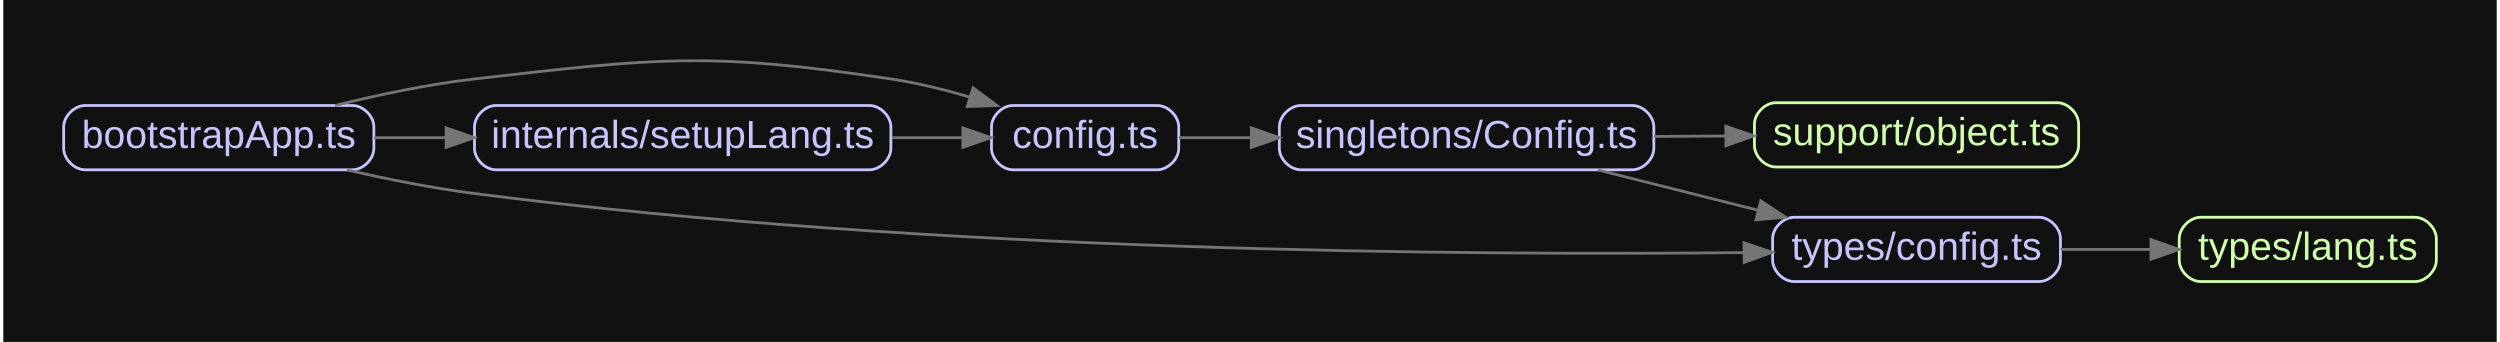
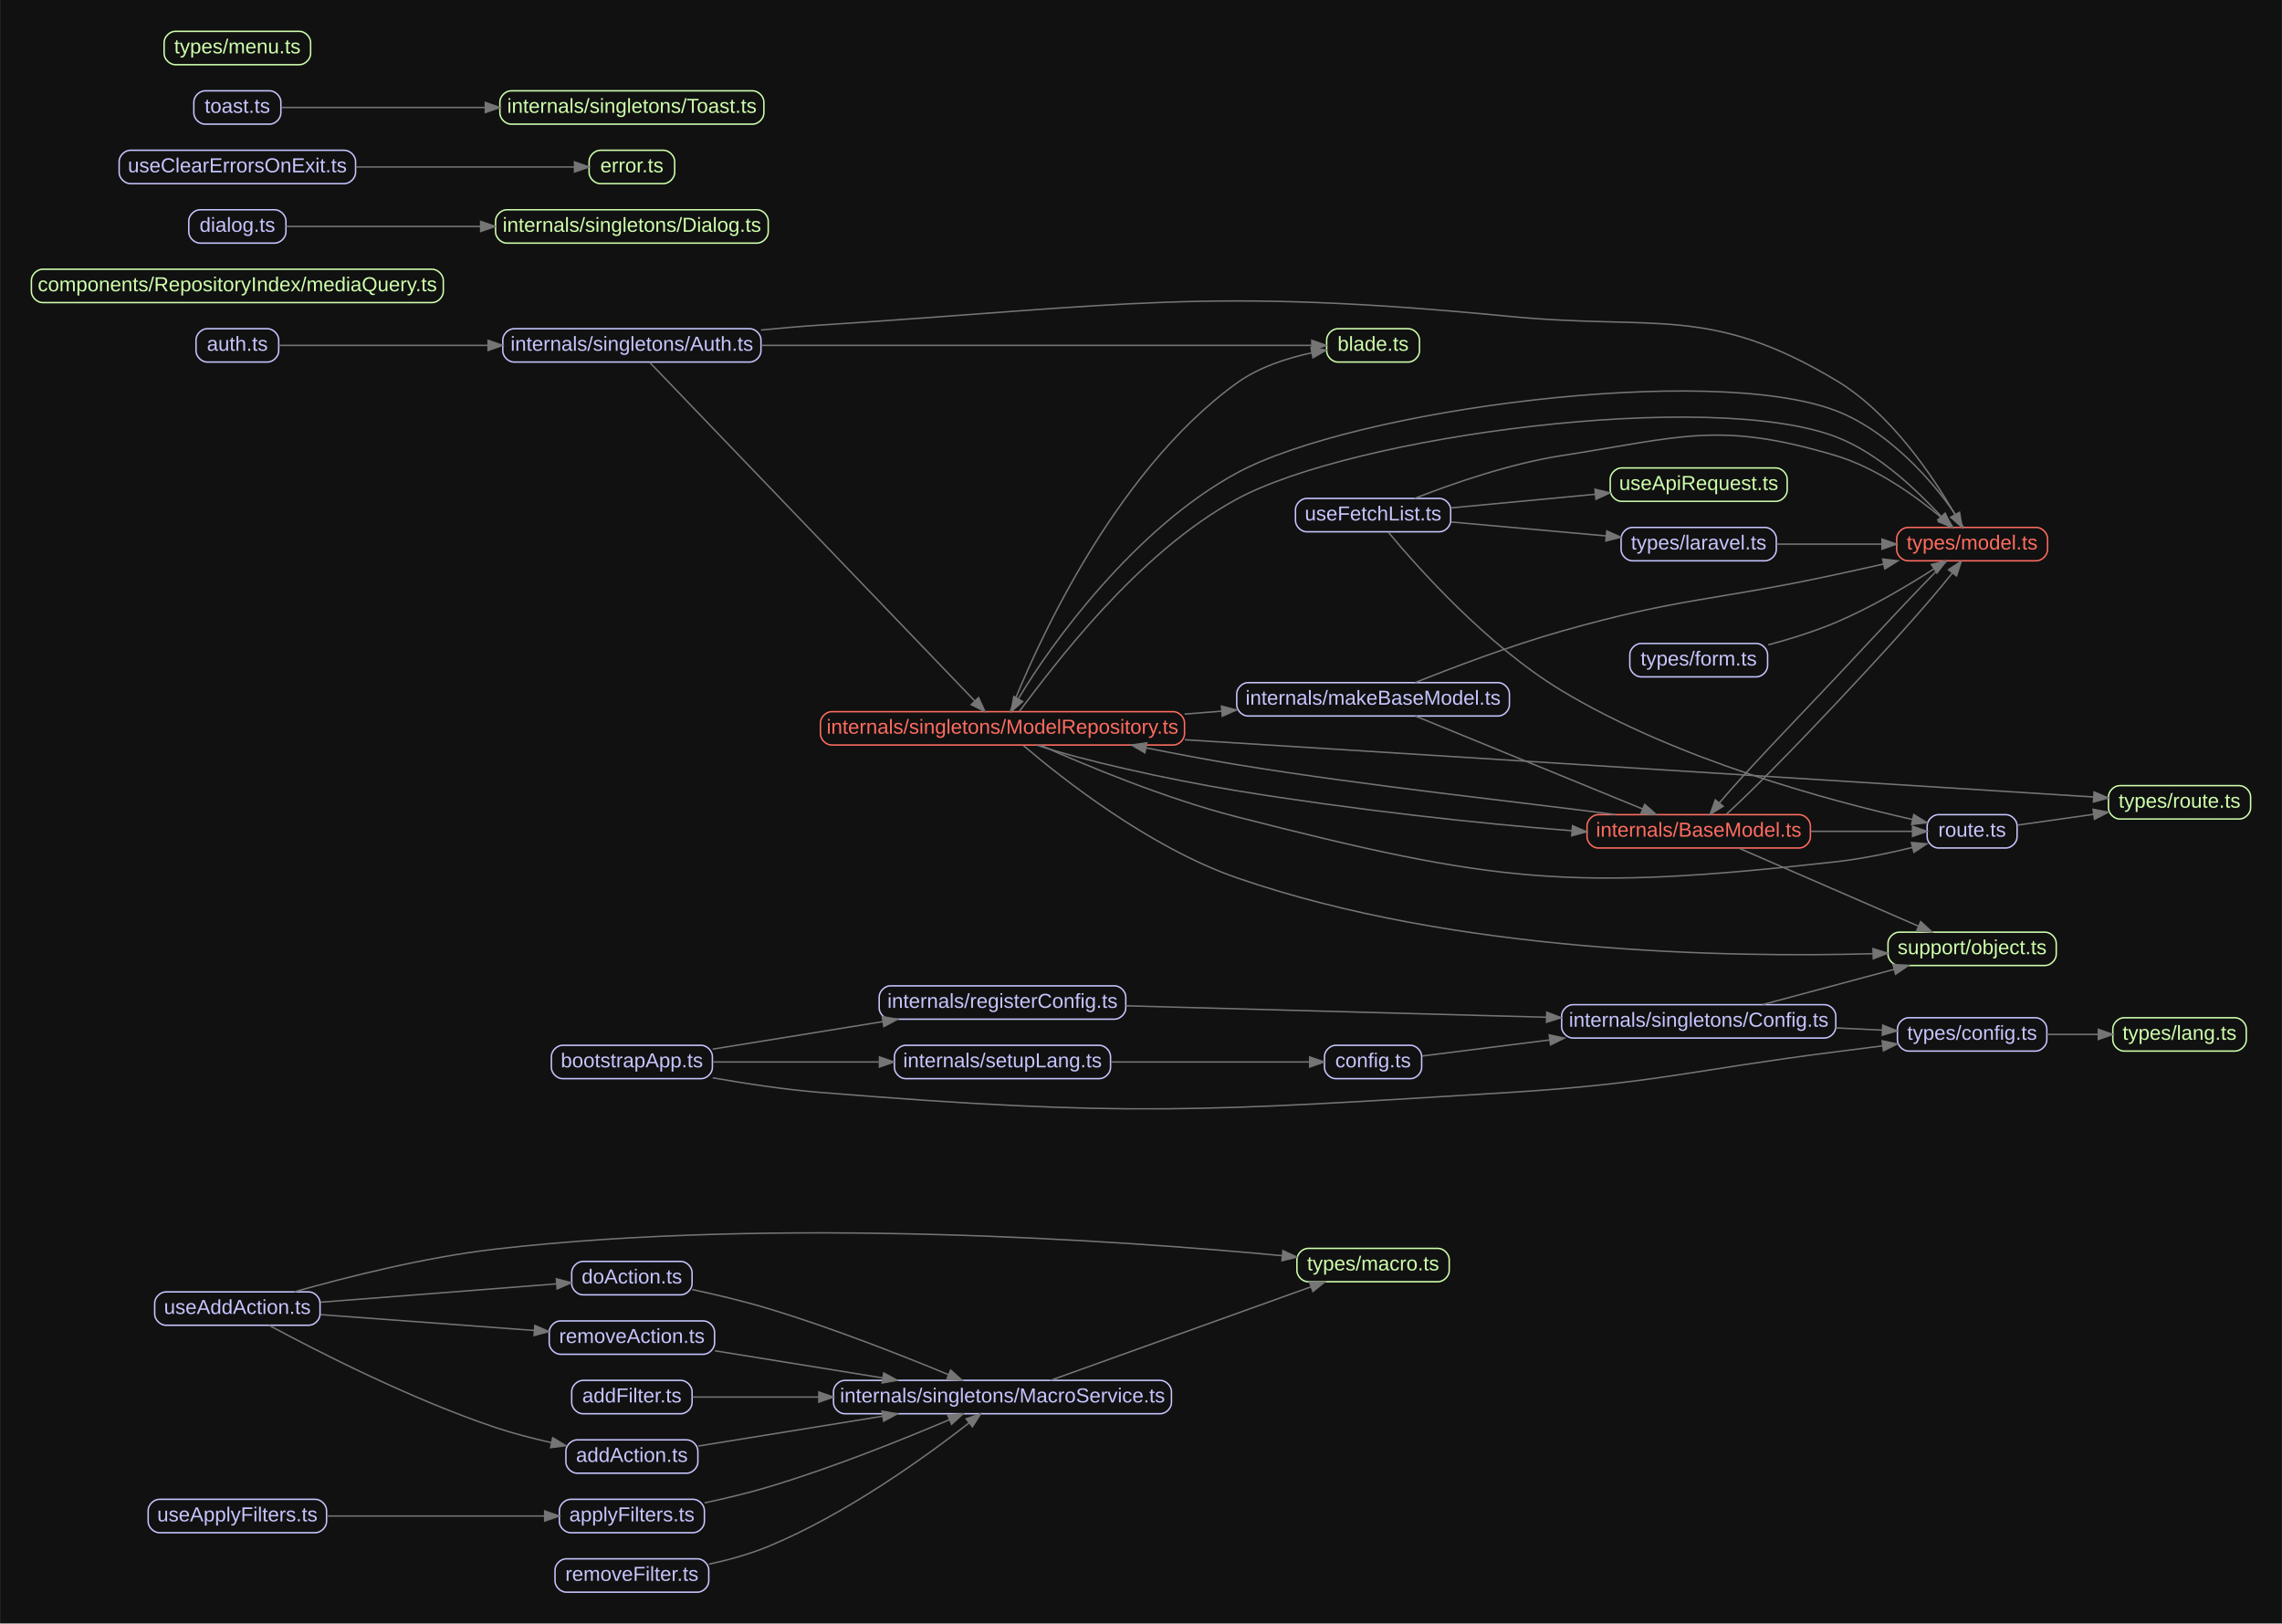
- <svg xmlns="http://www.w3.org/2000/svg" width="892pt" height="122pt" viewBox="0.00 0.00 892.20 122.35">
-   <g id="graph0" class="graph" transform="scale(1 1) rotate(0) translate(21.6 100.75)">
-     <polygon fill="#111111" stroke="transparent" points="-21.6,21.6 -21.6,-100.75 870.6,-100.75 870.6,21.6 -21.6,21.6" />
+ <svg xmlns="http://www.w3.org/2000/svg" width="1573pt" height="1119pt" viewBox="0.00 0.00 1573.20 1119.20">
+   <g id="graph0" class="graph" transform="scale(1 1) rotate(0) translate(21.6 1097.6)">
+     <polygon fill="#111111" stroke="transparent" points="-21.6,21.6 -21.6,-1097.6 1551.6,-1097.6 1551.6,21.6 -21.6,21.6" />
    <g id="node1" class="node">
-       <path fill="none" stroke="#c6c5fe" d="M103.33,-63C103.33,-63 7.67,-63 7.67,-63 3.83,-63 0,-59.17 0,-55.33 0,-55.33 0,-47.67 0,-47.67 0,-43.83 3.83,-40 7.67,-40 7.67,-40 103.33,-40 103.33,-40 107.17,-40 111,-43.83 111,-47.67 111,-47.67 111,-55.33 111,-55.33 111,-59.17 107.17,-63 103.33,-63" />
-       <text text-anchor="middle" x="55.5" y="-47.8" font-family="Arial" font-size="14.00" fill="#c6c5fe">bootstrapApp.ts</text>
+       <path fill="none" stroke="#c6c5fe" d="M451.83,-105C451.83,-105 376.17,-105 376.17,-105 372.33,-105 368.5,-101.17 368.5,-97.33 368.5,-97.33 368.5,-89.67 368.5,-89.67 368.5,-85.83 372.33,-82 376.17,-82 376.17,-82 451.83,-82 451.83,-82 455.67,-82 459.5,-85.83 459.5,-89.67 459.5,-89.67 459.5,-97.33 459.5,-97.33 459.5,-101.17 455.67,-105 451.83,-105" />
+       <text text-anchor="middle" x="414" y="-89.8" font-family="Arial" font-size="14.00" fill="#c6c5fe">addAction.ts</text>
    </g>
    <g id="node2" class="node">
-       <path fill="none" stroke="#c6c5fe" d="M391.33,-63C391.33,-63 339.67,-63 339.67,-63 335.83,-63 332,-59.17 332,-55.33 332,-55.33 332,-47.67 332,-47.67 332,-43.83 335.83,-40 339.67,-40 339.67,-40 391.33,-40 391.33,-40 395.17,-40 399,-43.83 399,-47.67 399,-47.67 399,-55.33 399,-55.33 399,-59.17 395.17,-63 391.33,-63" />
-       <text text-anchor="middle" x="365.5" y="-47.8" font-family="Arial" font-size="14.00" fill="#c6c5fe">config.ts</text>
+       <path fill="none" stroke="#c6c5fe" d="M778.33,-146C778.33,-146 560.67,-146 560.67,-146 556.83,-146 553,-142.17 553,-138.33 553,-138.33 553,-130.67 553,-130.67 553,-126.83 556.83,-123 560.67,-123 560.67,-123 778.33,-123 778.33,-123 782.17,-123 786,-126.83 786,-130.67 786,-130.67 786,-138.33 786,-138.33 786,-142.17 782.17,-146 778.33,-146" />
+       <text text-anchor="middle" x="669.5" y="-130.8" font-family="Arial" font-size="14.00" fill="#c6c5fe">internals/singletons/MacroService.ts</text>
    </g>
    <g id="edge1" class="edge">
-       <path fill="none" stroke="#757575" d="M97.15,-63.01C112.62,-66.84 130.49,-70.61 147,-72.5 212.79,-80.03 230.51,-82.31 296,-72.5 305.3,-71.11 315.09,-68.7 324.26,-66.01" />
-       <polygon fill="#757575" stroke="#757575" points="325.41,-69.32 333.92,-63 323.33,-62.63 325.41,-69.32" />
+       <path fill="none" stroke="#757575" d="M459.74,-100.74C494.87,-106.42 544.74,-114.48 586.93,-121.31" />
+       <polygon fill="#757575" stroke="#757575" points="586.48,-124.78 596.91,-122.92 587.6,-117.87 586.48,-124.78" />
+     </g>
+     <g id="node25" class="node">
+       <path fill="none" stroke="#cfffac" d="M969.83,-237C969.83,-237 880.17,-237 880.17,-237 876.33,-237 872.5,-233.17 872.5,-229.33 872.5,-229.33 872.5,-221.67 872.5,-221.67 872.5,-217.83 876.33,-214 880.17,-214 880.17,-214 969.83,-214 969.83,-214 973.67,-214 977.5,-217.83 977.5,-221.67 977.5,-221.67 977.5,-229.33 977.5,-229.33 977.5,-233.17 973.67,-237 969.83,-237" />
+       <text text-anchor="middle" x="925" y="-221.8" font-family="Arial" font-size="14.00" fill="#cfffac">types/macro.ts</text>
+     </g>
+     <g id="edge24" class="edge">
+       <path fill="none" stroke="#757575" d="M702.61,-146.03C748.2,-162.39 831.74,-192.38 882.14,-210.47" />
+       <polygon fill="#757575" stroke="#757575" points="881.16,-213.84 891.76,-213.92 883.53,-207.25 881.16,-213.84" />
    </g>
    <g id="node3" class="node">
-       <path fill="none" stroke="#c6c5fe" d="M288.33,-63C288.33,-63 154.67,-63 154.67,-63 150.83,-63 147,-59.17 147,-55.33 147,-55.33 147,-47.67 147,-47.67 147,-43.83 150.83,-40 154.67,-40 154.67,-40 288.33,-40 288.33,-40 292.17,-40 296,-43.83 296,-47.67 296,-47.67 296,-55.33 296,-55.33 296,-59.17 292.17,-63 288.33,-63" />
-       <text text-anchor="middle" x="221.5" y="-47.8" font-family="Arial" font-size="14.00" fill="#c6c5fe">internals/setupLang.ts</text>
+       <path fill="none" stroke="#c6c5fe" d="M447.83,-146C447.83,-146 380.17,-146 380.17,-146 376.33,-146 372.5,-142.17 372.5,-138.33 372.5,-138.33 372.5,-130.67 372.5,-130.67 372.5,-126.83 376.33,-123 380.17,-123 380.17,-123 447.83,-123 447.83,-123 451.67,-123 455.5,-126.83 455.5,-130.67 455.5,-130.67 455.5,-138.33 455.5,-138.33 455.5,-142.17 451.67,-146 447.83,-146" />
+       <text text-anchor="middle" x="414" y="-130.8" font-family="Arial" font-size="14.00" fill="#c6c5fe">addFilter.ts</text>
    </g>
    <g id="edge2" class="edge">
-       <path fill="none" stroke="#757575" d="M111.11,-51.5C119.35,-51.5 128,-51.5 136.68,-51.5" />
-       <polygon fill="#757575" stroke="#757575" points="136.86,-55 146.86,-51.5 136.86,-48 136.86,-55" />
+       <path fill="none" stroke="#757575" d="M455.73,-134.5C479.6,-134.5 511.17,-134.5 542.67,-134.5" />
+       <polygon fill="#757575" stroke="#757575" points="542.89,-138 552.89,-134.5 542.89,-131 542.89,-138" />
    </g>
    <g id="node4" class="node">
-       <path fill="none" stroke="#c6c5fe" d="M706.83,-23C706.83,-23 619.17,-23 619.17,-23 615.33,-23 611.5,-19.17 611.5,-15.33 611.5,-15.33 611.5,-7.67 611.5,-7.67 611.5,-3.83 615.33,0 619.17,0 619.17,0 706.83,0 706.83,0 710.67,0 714.5,-3.83 714.5,-7.67 714.5,-7.67 714.5,-15.33 714.5,-15.33 714.5,-19.17 710.67,-23 706.83,-23" />
-       <text text-anchor="middle" x="663" y="-7.8" font-family="Arial" font-size="14.00" fill="#c6c5fe">types/config.ts</text>
+       <path fill="none" stroke="#c6c5fe" d="M456.33,-64C456.33,-64 371.67,-64 371.67,-64 367.83,-64 364,-60.17 364,-56.33 364,-56.33 364,-48.67 364,-48.67 364,-44.83 367.83,-41 371.67,-41 371.67,-41 456.33,-41 456.33,-41 460.17,-41 464,-44.83 464,-48.67 464,-48.67 464,-56.33 464,-56.33 464,-60.17 460.17,-64 456.33,-64" />
+       <text text-anchor="middle" x="414" y="-48.8" font-family="Arial" font-size="14.00" fill="#c6c5fe">applyFilters.ts</text>
    </g>
    <g id="edge3" class="edge">
-       <path fill="none" stroke="#757575" d="M101.33,-39.93C115.81,-36.64 132,-33.43 147,-31.5 310.11,-10.48 504.48,-9.33 601.14,-10.36" />
-       <polygon fill="#757575" stroke="#757575" points="601.27,-13.86 611.31,-10.48 601.35,-6.86 601.27,-13.86" />
+       <path fill="none" stroke="#757575" d="M464.11,-61.56C478.38,-64.59 493.92,-68.29 508,-72.5 551.84,-85.59 600.67,-105.21 632.83,-118.86" />
+       <polygon fill="#757575" stroke="#757575" points="631.68,-122.18 642.25,-122.89 634.43,-115.74 631.68,-122.18" />
    </g>
    <g id="node5" class="node">
-       <path fill="none" stroke="#c6c5fe" d="M561.33,-63C561.33,-63 442.67,-63 442.67,-63 438.83,-63 435,-59.17 435,-55.33 435,-55.33 435,-47.67 435,-47.67 435,-43.83 438.83,-40 442.67,-40 442.67,-40 561.33,-40 561.33,-40 565.17,-40 569,-43.83 569,-47.67 569,-47.67 569,-55.33 569,-55.33 569,-59.17 565.17,-63 561.33,-63" />
-       <text text-anchor="middle" x="502" y="-47.8" font-family="Arial" font-size="14.00" fill="#c6c5fe">singletons/Config.ts</text>
+       <path fill="none" stroke="#c6c5fe" d="M162.83,-871C162.83,-871 121.17,-871 121.17,-871 117.33,-871 113.5,-867.17 113.5,-863.33 113.5,-863.33 113.5,-855.67 113.5,-855.67 113.5,-851.83 117.33,-848 121.17,-848 121.17,-848 162.83,-848 162.83,-848 166.67,-848 170.5,-851.83 170.5,-855.67 170.5,-855.67 170.5,-863.33 170.5,-863.33 170.5,-867.17 166.67,-871 162.83,-871" />
+       <text text-anchor="middle" x="142" y="-855.8" font-family="Arial" font-size="14.00" fill="#c6c5fe">auth.ts</text>
+     </g>
+     <g id="node6" class="node">
+       <path fill="none" stroke="#c6c5fe" d="M495.33,-871C495.33,-871 332.67,-871 332.67,-871 328.83,-871 325,-867.17 325,-863.33 325,-863.33 325,-855.67 325,-855.67 325,-851.83 328.83,-848 332.67,-848 332.67,-848 495.33,-848 495.33,-848 499.17,-848 503,-851.83 503,-855.67 503,-855.67 503,-863.33 503,-863.33 503,-867.17 499.17,-871 495.33,-871" />
+       <text text-anchor="middle" x="414" y="-855.8" font-family="Arial" font-size="14.00" fill="#c6c5fe">internals/singletons/Auth.ts</text>
    </g>
    <g id="edge4" class="edge">
-       <path fill="none" stroke="#757575" d="M399.06,-51.5C406.97,-51.5 415.76,-51.5 424.76,-51.5" />
-       <polygon fill="#757575" stroke="#757575" points="424.99,-55 434.99,-51.5 424.99,-48 424.99,-55" />
+       <path fill="none" stroke="#757575" d="M170.63,-859.5C204.39,-859.5 263.39,-859.5 314.72,-859.5" />
+       <polygon fill="#757575" stroke="#757575" points="314.87,-863 324.87,-859.5 314.87,-856 314.87,-863" />
+     </g>
+     <g id="node7" class="node">
+       <path fill="none" stroke="#cfffac" d="M949.33,-871C949.33,-871 900.67,-871 900.67,-871 896.83,-871 893,-867.17 893,-863.33 893,-863.33 893,-855.67 893,-855.67 893,-851.83 896.83,-848 900.67,-848 900.67,-848 949.33,-848 949.33,-848 953.17,-848 957,-851.83 957,-855.67 957,-855.67 957,-863.33 957,-863.33 957,-867.17 953.17,-871 949.33,-871" />
+       <text text-anchor="middle" x="925" y="-855.8" font-family="Arial" font-size="14.00" fill="#cfffac">blade.ts</text>
+     </g>
+     <g id="edge19" class="edge">
+       <path fill="none" stroke="#757575" d="M503.08,-859.5C614.02,-859.5 800.1,-859.5 882.54,-859.5" />
+       <polygon fill="#757575" stroke="#757575" points="882.76,-863 892.76,-859.5 882.76,-856 882.76,-863" />
+     </g>
+     <g id="node20" class="node">
+       <path fill="none" stroke="#ff6c60" d="M787.33,-607C787.33,-607 551.67,-607 551.67,-607 547.83,-607 544,-603.17 544,-599.33 544,-599.33 544,-591.67 544,-591.67 544,-587.83 547.83,-584 551.67,-584 551.67,-584 787.33,-584 787.33,-584 791.17,-584 795,-587.83 795,-591.67 795,-591.67 795,-599.33 795,-599.33 795,-603.17 791.17,-607 787.33,-607" />
+       <text text-anchor="middle" x="669.5" y="-591.8" font-family="Arial" font-size="14.00" fill="#ff6c60">internals/singletons/ModelRepository.ts</text>
+     </g>
+     <g id="edge20" class="edge">
+       <path fill="none" stroke="#757575" d="M426.22,-847.82C466.06,-806.33 600.95,-665.84 650.26,-614.5" />
+       <polygon fill="#757575" stroke="#757575" points="653.01,-616.69 657.41,-607.05 647.96,-611.84 653.01,-616.69" />
+     </g>
+     <g id="node23" class="node">
+       <path fill="none" stroke="#ff6c60" d="M1382.33,-734C1382.33,-734 1293.67,-734 1293.67,-734 1289.83,-734 1286,-730.17 1286,-726.33 1286,-726.33 1286,-718.67 1286,-718.67 1286,-714.83 1289.83,-711 1293.67,-711 1293.67,-711 1382.33,-711 1382.33,-711 1386.17,-711 1390,-714.83 1390,-718.67 1390,-718.67 1390,-726.33 1390,-726.33 1390,-730.17 1386.17,-734 1382.33,-734" />
+       <text text-anchor="middle" x="1338" y="-718.8" font-family="Arial" font-size="14.00" fill="#ff6c60">types/model.ts</text>
+     </g>
+     <g id="edge21" class="edge">
+       <path fill="none" stroke="#757575" d="M503.04,-870.09C516.73,-871.44 530.74,-872.64 544,-873.5 754.69,-887.11 808.86,-899.85 1019,-879.5 1120.42,-869.68 1156.48,-887.68 1244,-835.5 1281.93,-812.89 1311.22,-768.9 1326.12,-742.98" />
+       <polygon fill="#757575" stroke="#757575" points="1329.31,-744.45 1331.12,-734.01 1323.19,-741.04 1329.31,-744.45" />
+     </g>
+     <g id="node8" class="node">
+       <path fill="none" stroke="#c6c5fe" d="M461.83,-377C461.83,-377 366.17,-377 366.17,-377 362.33,-377 358.5,-373.17 358.5,-369.33 358.5,-369.33 358.5,-361.67 358.5,-361.67 358.5,-357.83 362.33,-354 366.17,-354 366.17,-354 461.83,-354 461.83,-354 465.67,-354 469.5,-357.83 469.5,-361.67 469.5,-361.67 469.5,-369.33 469.5,-369.33 469.5,-373.17 465.67,-377 461.83,-377" />
+       <text text-anchor="middle" x="414" y="-361.8" font-family="Arial" font-size="14.00" fill="#c6c5fe">bootstrapApp.ts</text>
+     </g>
+     <g id="node9" class="node">
+       <path fill="none" stroke="#c6c5fe" d="M746.83,-418C746.83,-418 592.17,-418 592.17,-418 588.33,-418 584.5,-414.17 584.5,-410.33 584.5,-410.33 584.5,-402.67 584.5,-402.67 584.5,-398.83 588.33,-395 592.17,-395 592.17,-395 746.83,-395 746.83,-395 750.67,-395 754.5,-398.83 754.5,-402.67 754.5,-402.67 754.5,-410.33 754.5,-410.33 754.5,-414.17 750.67,-418 746.83,-418" />
+       <text text-anchor="middle" x="669.5" y="-402.8" font-family="Arial" font-size="14.00" fill="#c6c5fe">internals/registerConfig.ts</text>
    </g>
    <g id="edge5" class="edge">
-       <path fill="none" stroke="#757575" d="M296.41,-51.5C305.03,-51.5 313.6,-51.5 321.59,-51.5" />
-       <polygon fill="#757575" stroke="#757575" points="321.74,-55 331.74,-51.5 321.74,-48 321.74,-55" />
-     </g>
-     <g id="node7" class="node">
-       <path fill="none" stroke="#cfffac" d="M841.33,-23C841.33,-23 764.67,-23 764.67,-23 760.83,-23 757,-19.17 757,-15.33 757,-15.33 757,-7.67 757,-7.67 757,-3.83 760.83,0 764.67,0 764.67,0 841.33,0 841.33,0 845.17,0 849,-3.83 849,-7.67 849,-7.67 849,-15.33 849,-15.33 849,-19.17 845.17,-23 841.33,-23" />
-       <text text-anchor="middle" x="803" y="-7.8" font-family="Arial" font-size="14.00" fill="#cfffac">types/lang.ts</text>
+       <path fill="none" stroke="#757575" d="M469.69,-374.35C503.9,-379.88 548.59,-387.11 586.93,-393.31" />
+       <polygon fill="#757575" stroke="#757575" points="586.61,-396.8 597.04,-394.94 587.73,-389.89 586.61,-396.8" />
+     </g>
+     <g id="node10" class="node">
+       <path fill="none" stroke="#c6c5fe" d="M736.33,-377C736.33,-377 602.67,-377 602.67,-377 598.83,-377 595,-373.17 595,-369.33 595,-369.33 595,-361.67 595,-361.67 595,-357.83 598.83,-354 602.67,-354 602.67,-354 736.33,-354 736.33,-354 740.17,-354 744,-357.83 744,-361.67 744,-361.67 744,-369.33 744,-369.33 744,-373.17 740.17,-377 736.33,-377" />
+       <text text-anchor="middle" x="669.5" y="-361.8" font-family="Arial" font-size="14.00" fill="#c6c5fe">internals/setupLang.ts</text>
+     </g>
+     <g id="edge6" class="edge">
+       <path fill="none" stroke="#757575" d="M469.69,-365.5C503.09,-365.5 546.47,-365.5 584.19,-365.5" />
+       <polygon fill="#757575" stroke="#757575" points="584.67,-369 594.67,-365.5 584.67,-362 584.67,-369" />
+     </g>
+     <g id="node11" class="node">
+       <path fill="none" stroke="#c6c5fe" d="M1381.83,-396C1381.83,-396 1294.17,-396 1294.17,-396 1290.33,-396 1286.5,-392.17 1286.5,-388.33 1286.5,-388.33 1286.5,-380.67 1286.5,-380.67 1286.5,-376.83 1290.33,-373 1294.17,-373 1294.17,-373 1381.83,-373 1381.83,-373 1385.67,-373 1389.5,-376.83 1389.5,-380.67 1389.5,-380.67 1389.5,-388.33 1389.5,-388.33 1389.5,-392.17 1385.67,-396 1381.83,-396" />
+       <text text-anchor="middle" x="1338" y="-380.8" font-family="Arial" font-size="14.00" fill="#c6c5fe">types/config.ts</text>
+     </g>
+     <g id="edge7" class="edge">
+       <path fill="none" stroke="#757575" d="M469.69,-354.6C492.55,-350.56 519.46,-346.48 544,-344.5 754.42,-327.48 808.29,-331.44 1019,-344.5 1119.58,-350.73 1144.03,-359.83 1244,-372.5 1254.4,-373.82 1265.46,-375.23 1276.18,-376.61" />
+       <polygon fill="#757575" stroke="#757575" points="1275.96,-380.11 1286.33,-377.92 1276.85,-373.17 1275.96,-380.11" />
+     </g>
+     <g id="node14" class="node">
+       <path fill="none" stroke="#c6c5fe" d="M1236.33,-405C1236.33,-405 1062.67,-405 1062.67,-405 1058.83,-405 1055,-401.17 1055,-397.33 1055,-397.33 1055,-389.67 1055,-389.67 1055,-385.83 1058.83,-382 1062.67,-382 1062.67,-382 1236.33,-382 1236.33,-382 1240.17,-382 1244,-385.83 1244,-389.67 1244,-389.67 1244,-397.33 1244,-397.33 1244,-401.17 1240.17,-405 1236.33,-405" />
+       <text text-anchor="middle" x="1149.5" y="-389.8" font-family="Arial" font-size="14.00" fill="#c6c5fe">internals/singletons/Config.ts</text>
+     </g>
+     <g id="edge17" class="edge">
+       <path fill="none" stroke="#757575" d="M754.58,-404.21C835.37,-402.02 957.64,-398.69 1044.51,-396.33" />
+       <polygon fill="#757575" stroke="#757575" points="1044.75,-399.82 1054.65,-396.05 1044.56,-392.83 1044.75,-399.82" />
+     </g>
+     <g id="node13" class="node">
+       <path fill="none" stroke="#c6c5fe" d="M950.83,-377C950.83,-377 899.17,-377 899.17,-377 895.33,-377 891.5,-373.17 891.5,-369.33 891.5,-369.33 891.5,-361.67 891.5,-361.67 891.5,-357.83 895.33,-354 899.17,-354 899.17,-354 950.83,-354 950.83,-354 954.67,-354 958.5,-357.83 958.5,-361.67 958.5,-361.67 958.5,-369.33 958.5,-369.33 958.5,-373.17 954.67,-377 950.83,-377" />
+       <text text-anchor="middle" x="925" y="-361.8" font-family="Arial" font-size="14.00" fill="#c6c5fe">config.ts</text>
+     </g>
+     <g id="edge18" class="edge">
+       <path fill="none" stroke="#757575" d="M744.16,-365.5C788.66,-365.5 843.81,-365.5 881.22,-365.5" />
+       <polygon fill="#757575" stroke="#757575" points="881.28,-369 891.28,-365.5 881.28,-362 881.28,-369" />
+     </g>
+     <g id="node31" class="node">
+       <path fill="none" stroke="#cfffac" d="M1519.33,-396C1519.33,-396 1442.67,-396 1442.67,-396 1438.83,-396 1435,-392.17 1435,-388.33 1435,-388.33 1435,-380.67 1435,-380.67 1435,-376.83 1438.83,-373 1442.67,-373 1442.67,-373 1519.33,-373 1519.33,-373 1523.17,-373 1527,-376.83 1527,-380.67 1527,-380.67 1527,-388.33 1527,-388.33 1527,-392.17 1523.17,-396 1519.33,-396" />
+       <text text-anchor="middle" x="1481" y="-380.8" font-family="Arial" font-size="14.00" fill="#cfffac">types/lang.ts</text>
+     </g>
+     <g id="edge36" class="edge">
+       <path fill="none" stroke="#757575" d="M1389.51,-384.5C1401,-384.5 1413.26,-384.5 1424.93,-384.5" />
+       <polygon fill="#757575" stroke="#757575" points="1425,-388 1435,-384.5 1425,-381 1425,-388" />
+     </g>
+     <g id="node12" class="node">
+       <path fill="none" stroke="#cfffac" d="M276.33,-912C276.33,-912 7.67,-912 7.67,-912 3.83,-912 0,-908.17 0,-904.33 0,-904.33 0,-896.67 0,-896.67 0,-892.83 3.83,-889 7.67,-889 7.67,-889 276.33,-889 276.33,-889 280.17,-889 284,-892.83 284,-896.67 284,-896.67 284,-904.33 284,-904.33 284,-908.17 280.17,-912 276.33,-912" />
+       <text text-anchor="middle" x="142" y="-896.8" font-family="Arial" font-size="14.00" fill="#cfffac">components/RepositoryIndex/mediaQuery.ts</text>
    </g>
    <g id="edge8" class="edge">
-       <path fill="none" stroke="#757575" d="M714.6,-11.5C725.1,-11.5 736.2,-11.5 746.85,-11.5" />
-       <polygon fill="#757575" stroke="#757575" points="746.88,-15 756.88,-11.5 746.88,-8 746.88,-15" />
-     </g>
-     <g id="edge7" class="edge">
-       <path fill="none" stroke="#757575" d="M548.99,-39.93C566.87,-35.43 587.52,-30.24 606.24,-25.53" />
-       <polygon fill="#757575" stroke="#757575" points="607.27,-28.88 616.11,-23.04 605.56,-22.09 607.27,-28.88" />
-     </g>
-     <g id="node6" class="node">
-       <path fill="none" stroke="#cfffac" d="M713.33,-64C713.33,-64 612.67,-64 612.67,-64 608.83,-64 605,-60.17 605,-56.33 605,-56.33 605,-48.67 605,-48.67 605,-44.83 608.83,-41 612.67,-41 612.67,-41 713.33,-41 713.33,-41 717.17,-41 721,-44.83 721,-48.67 721,-48.67 721,-56.33 721,-56.33 721,-60.17 717.17,-64 713.33,-64" />
-       <text text-anchor="middle" x="663" y="-48.8" font-family="Arial" font-size="14.00" fill="#cfffac">support/object.ts</text>
-     </g>
-     <g id="edge6" class="edge">
-       <path fill="none" stroke="#757575" d="M569.05,-51.92C577.48,-51.97 586.12,-52.02 594.57,-52.08" />
-       <polygon fill="#757575" stroke="#757575" points="594.74,-55.58 604.76,-52.14 594.79,-48.58 594.74,-55.58" />
+       <path fill="none" stroke="#757575" d="M958.83,-369.63C982.17,-372.57 1014.89,-376.69 1046.58,-380.67" />
+       <polygon fill="#757575" stroke="#757575" points="1046.47,-384.19 1056.83,-381.96 1047.34,-377.24 1046.47,-384.19" />
+     </g>
+     <g id="edge23" class="edge">
+       <path fill="none" stroke="#757575" d="M1244.02,-388.99C1254.93,-388.46 1265.83,-387.93 1276.13,-387.44" />
+       <polygon fill="#757575" stroke="#757575" points="1276.39,-390.93 1286.21,-386.95 1276.05,-383.94 1276.39,-390.93" />
+     </g>
+     <g id="node22" class="node">
+       <path fill="none" stroke="#cfffac" d="M1388.33,-455C1388.33,-455 1287.67,-455 1287.67,-455 1283.83,-455 1280,-451.17 1280,-447.33 1280,-447.33 1280,-439.67 1280,-439.67 1280,-435.83 1283.83,-432 1287.67,-432 1287.67,-432 1388.33,-432 1388.33,-432 1392.17,-432 1396,-435.83 1396,-439.67 1396,-439.67 1396,-447.33 1396,-447.33 1396,-451.17 1392.17,-455 1388.33,-455" />
+       <text text-anchor="middle" x="1338" y="-439.8" font-family="Arial" font-size="14.00" fill="#cfffac">support/object.ts</text>
+     </g>
+     <g id="edge22" class="edge">
+       <path fill="none" stroke="#757575" d="M1193.76,-405.1C1220.71,-412.32 1255.57,-421.67 1284.15,-429.33" />
+       <polygon fill="#757575" stroke="#757575" points="1283.41,-432.76 1293.98,-431.97 1285.23,-426 1283.41,-432.76" />
+     </g>
+     <g id="node15" class="node">
+       <path fill="none" stroke="#c6c5fe" d="M167.83,-953C167.83,-953 116.17,-953 116.17,-953 112.33,-953 108.5,-949.17 108.5,-945.33 108.5,-945.33 108.5,-937.67 108.5,-937.67 108.5,-933.83 112.33,-930 116.17,-930 116.17,-930 167.83,-930 167.83,-930 171.67,-930 175.5,-933.83 175.5,-937.67 175.5,-937.67 175.5,-945.33 175.5,-945.33 175.5,-949.17 171.67,-953 167.83,-953" />
+       <text text-anchor="middle" x="142" y="-937.8" font-family="Arial" font-size="14.00" fill="#c6c5fe">dialog.ts</text>
+     </g>
+     <g id="node16" class="node">
+       <path fill="none" stroke="#cfffac" d="M500.33,-953C500.33,-953 327.67,-953 327.67,-953 323.83,-953 320,-949.17 320,-945.33 320,-945.33 320,-937.67 320,-937.67 320,-933.83 323.83,-930 327.67,-930 327.67,-930 500.33,-930 500.33,-930 504.17,-930 508,-933.83 508,-937.67 508,-937.67 508,-945.33 508,-945.33 508,-949.17 504.17,-953 500.33,-953" />
+       <text text-anchor="middle" x="414" y="-937.8" font-family="Arial" font-size="14.00" fill="#cfffac">internals/singletons/Dialog.ts</text>
+     </g>
+     <g id="edge9" class="edge">
+       <path fill="none" stroke="#757575" d="M175.57,-941.5C208.76,-941.5 262,-941.5 309.66,-941.5" />
+       <polygon fill="#757575" stroke="#757575" points="309.74,-945 319.74,-941.5 309.73,-938 309.74,-945" />
+     </g>
+     <g id="node17" class="node">
+       <path fill="none" stroke="#c6c5fe" d="M447.83,-228C447.83,-228 380.17,-228 380.17,-228 376.33,-228 372.5,-224.17 372.5,-220.33 372.5,-220.33 372.5,-212.67 372.5,-212.67 372.5,-208.83 376.33,-205 380.17,-205 380.17,-205 447.83,-205 447.83,-205 451.67,-205 455.5,-208.83 455.5,-212.67 455.5,-212.67 455.5,-220.33 455.5,-220.33 455.5,-224.17 451.67,-228 447.83,-228" />
+       <text text-anchor="middle" x="414" y="-212.8" font-family="Arial" font-size="14.00" fill="#c6c5fe">doAction.ts</text>
+     </g>
+     <g id="edge10" class="edge">
+       <path fill="none" stroke="#757575" d="M455.61,-208.63C472.01,-205.12 491.04,-200.61 508,-195.5 551.46,-182.41 599.99,-163.31 632.19,-149.98" />
+       <polygon fill="#757575" stroke="#757575" points="633.76,-153.13 641.64,-146.05 631.06,-146.66 633.76,-153.13" />
+     </g>
+     <g id="node18" class="node">
+       <path fill="none" stroke="#cfffac" d="M435.83,-994C435.83,-994 392.17,-994 392.17,-994 388.33,-994 384.5,-990.17 384.5,-986.33 384.5,-986.33 384.5,-978.67 384.5,-978.67 384.5,-974.83 388.33,-971 392.17,-971 392.17,-971 435.83,-971 435.83,-971 439.67,-971 443.5,-974.83 443.5,-978.67 443.5,-978.67 443.5,-986.33 443.5,-986.33 443.5,-990.17 439.67,-994 435.83,-994" />
+       <text text-anchor="middle" x="414" y="-978.8" font-family="Arial" font-size="14.00" fill="#cfffac">error.ts</text>
+     </g>
+     <g id="node19" class="node">
+       <path fill="none" stroke="#ff6c60" d="M1218.83,-536C1218.83,-536 1080.17,-536 1080.17,-536 1076.33,-536 1072.5,-532.17 1072.5,-528.33 1072.5,-528.33 1072.5,-520.67 1072.5,-520.67 1072.5,-516.83 1076.33,-513 1080.17,-513 1080.17,-513 1218.83,-513 1218.83,-513 1222.67,-513 1226.5,-516.83 1226.5,-520.67 1226.5,-520.67 1226.5,-528.33 1226.5,-528.33 1226.5,-532.17 1222.67,-536 1218.83,-536" />
+       <text text-anchor="middle" x="1149.5" y="-520.8" font-family="Arial" font-size="14.00" fill="#ff6c60">internals/BaseModel.ts</text>
+     </g>
+     <g id="edge11" class="edge">
+       <path fill="none" stroke="#757575" d="M1092.07,-536.03C1028.42,-544.47 921.91,-555.61 831,-570.5 810.71,-573.82 789.1,-577.98 768.53,-582.03" />
+       <polygon fill="#757575" stroke="#757575" points="767.66,-578.63 758.52,-584 769.01,-585.5 767.66,-578.63" />
+     </g>
+     <g id="node21" class="node">
+       <path fill="none" stroke="#c6c5fe" d="M1361.33,-536C1361.33,-536 1314.67,-536 1314.67,-536 1310.83,-536 1307,-532.17 1307,-528.33 1307,-528.33 1307,-520.67 1307,-520.67 1307,-516.83 1310.83,-513 1314.67,-513 1314.67,-513 1361.33,-513 1361.33,-513 1365.17,-513 1369,-516.83 1369,-520.67 1369,-520.67 1369,-528.33 1369,-528.33 1369,-532.17 1365.17,-536 1361.33,-536" />
+       <text text-anchor="middle" x="1338" y="-520.8" font-family="Arial" font-size="14.00" fill="#c6c5fe">route.ts</text>
+     </g>
+     <g id="edge12" class="edge">
+       <path fill="none" stroke="#757575" d="M1226.63,-524.5C1250.64,-524.5 1276.23,-524.5 1296.71,-524.5" />
+       <polygon fill="#757575" stroke="#757575" points="1296.92,-528 1306.92,-524.5 1296.92,-521 1296.92,-528" />
+     </g>
+     <g id="edge13" class="edge">
+       <path fill="none" stroke="#757575" d="M1177.22,-512.89C1209.77,-498.76 1264.87,-474.83 1301.1,-459.09" />
+       <polygon fill="#757575" stroke="#757575" points="1302.55,-462.28 1310.33,-455.08 1299.76,-455.86 1302.55,-462.28" />
+     </g>
+     <g id="edge14" class="edge">
+       <path fill="none" stroke="#757575" d="M1168.55,-536.26C1187.48,-553.4 1218.02,-584.92 1244,-612.5 1273,-643.29 1306.48,-679.92 1324.3,-702.5" />
+       <polygon fill="#757575" stroke="#757575" points="1321.69,-704.85 1330.52,-710.7 1327.26,-700.62 1321.69,-704.85" />
+     </g>
+     <g id="edge25" class="edge">
+       <path fill="none" stroke="#757575" d="M674.85,-607.03C689.96,-645.55 744.11,-770.8 831,-833.5 846.12,-844.41 865.64,-850.74 882.9,-854.42" />
+       <polygon fill="#757575" stroke="#757575" points="882.27,-857.87 892.75,-856.3 883.58,-850.99 882.27,-857.87" />
+     </g>
+     <g id="edge26" class="edge">
+       <path fill="none" stroke="#757575" d="M693.23,-583.91C724.22,-573.64 781.53,-560.6 831,-552.5 908.85,-539.75 998.13,-529.75 1062.15,-524.92" />
+       <polygon fill="#757575" stroke="#757575" points="1062.48,-528.4 1072.2,-524.19 1061.98,-521.42 1062.48,-528.4" />
+     </g>
+     <g id="edge28" class="edge">
+       <path fill="none" stroke="#757575" d="M695.5,-583.97C726.59,-570.1 781.62,-547.13 831,-534.5 1009.33,-488.9 1061.06,-483.1 1244,-503.5 1261.57,-505.46 1280.68,-509.44 1296.97,-513.41" />
+       <polygon fill="#757575" stroke="#757575" points="1296.16,-516.82 1306.71,-515.87 1297.87,-510.03 1296.16,-516.82" />
+     </g>
+     <g id="edge29" class="edge">
+       <path fill="none" stroke="#757575" d="M683.91,-583.66C710.06,-561.34 770.62,-513.42 831,-492.5 981.21,-440.45 1170.55,-437.39 1269.59,-440.15" />
+       <polygon fill="#757575" stroke="#757575" points="1269.65,-443.65 1279.76,-440.46 1269.87,-436.65 1269.65,-443.65" />
+     </g>
+     <g id="edge30" class="edge">
+       <path fill="none" stroke="#757575" d="M681.05,-607.1C703.87,-637.18 761.38,-715.7 831,-753.5 912.09,-797.53 1157.78,-829.38 1244,-796.5 1273.46,-785.27 1299.51,-759.94 1316.49,-741.85" />
+       <polygon fill="#757575" stroke="#757575" points="1319.41,-743.85 1323.63,-734.13 1314.27,-739.1 1319.41,-743.85" />
+     </g>
+     <g id="node24" class="node">
+       <path fill="none" stroke="#c6c5fe" d="M1011.33,-627C1011.33,-627 838.67,-627 838.67,-627 834.83,-627 831,-623.17 831,-619.33 831,-619.33 831,-611.67 831,-611.67 831,-607.83 834.83,-604 838.67,-604 838.67,-604 1011.33,-604 1011.33,-604 1015.17,-604 1019,-607.83 1019,-611.67 1019,-611.67 1019,-619.33 1019,-619.33 1019,-623.17 1015.17,-627 1011.33,-627" />
+       <text text-anchor="middle" x="925" y="-611.8" font-family="Arial" font-size="14.00" fill="#c6c5fe">internals/makeBaseModel.ts</text>
+     </g>
+     <g id="edge27" class="edge">
+       <path fill="none" stroke="#757575" d="M795.02,-605.32C803.57,-606 812.13,-606.67 820.54,-607.34" />
+       <polygon fill="#757575" stroke="#757575" points="820.49,-610.84 830.73,-608.14 821.04,-603.87 820.49,-610.84" />
+     </g>
+     <g id="node26" class="node">
+       <path fill="none" stroke="#cfffac" d="M1522.33,-556C1522.33,-556 1439.67,-556 1439.67,-556 1435.83,-556 1432,-552.17 1432,-548.33 1432,-548.33 1432,-540.67 1432,-540.67 1432,-536.83 1435.83,-533 1439.67,-533 1439.67,-533 1522.33,-533 1522.33,-533 1526.17,-533 1530,-536.83 1530,-540.67 1530,-540.67 1530,-548.33 1530,-548.33 1530,-552.17 1526.17,-556 1522.33,-556" />
+       <text text-anchor="middle" x="1481" y="-540.8" font-family="Arial" font-size="14.00" fill="#cfffac">types/route.ts</text>
+     </g>
+     <g id="edge31" class="edge">
+       <path fill="none" stroke="#757575" d="M795.21,-587.64C972.68,-576.46 1291.04,-556.4 1421.66,-548.18" />
+       <polygon fill="#757575" stroke="#757575" points="1422.09,-551.66 1431.85,-547.53 1421.65,-544.67 1422.09,-551.66" />
+     </g>
+     <g id="edge34" class="edge">
+       <path fill="none" stroke="#757575" d="M1369.25,-528.79C1384.54,-530.96 1403.63,-533.67 1421.63,-536.22" />
+       <polygon fill="#757575" stroke="#757575" points="1421.38,-539.72 1431.78,-537.66 1422.37,-532.79 1421.38,-539.72" />
+     </g>
+     <g id="edge39" class="edge">
+       <path fill="none" stroke="#757575" d="M1320.32,-710.73C1301.81,-692.81 1270.97,-659.13 1244,-630.5 1215.68,-600.44 1181.95,-565.7 1163.74,-544.09" />
+       <polygon fill="#757575" stroke="#757575" points="1166.38,-541.78 1157.36,-536.21 1160.94,-546.19 1166.38,-541.78" />
+     </g>
+     <g id="edge40" class="edge">
+       <path fill="none" stroke="#757575" d="M1331.97,-734.2C1319.47,-755.83 1285.05,-798.85 1244,-814.5 1157.78,-847.38 912.09,-815.53 831,-771.5 760.93,-733.45 703.12,-654.16 680.61,-616.16" />
+       <polygon fill="#757575" stroke="#757575" points="683.41,-614 675.44,-607.02 677.32,-617.44 683.41,-614" />
+     </g>
+     <g id="edge15" class="edge">
+       <path fill="none" stroke="#757575" d="M954.18,-603.97C993.94,-587.71 1066.6,-557.99 1110.92,-539.87" />
+       <polygon fill="#757575" stroke="#757575" points="1112.27,-543.1 1120.2,-536.08 1109.62,-536.62 1112.27,-543.1" />
+     </g>
+     <g id="edge16" class="edge">
+       <path fill="none" stroke="#757575" d="M954.05,-627.07C979.92,-637.41 1019.57,-652.45 1055,-662.5 1137.51,-685.91 1160.16,-683.39 1244,-701.5 1254.65,-703.8 1265.98,-706.31 1276.93,-708.76" />
+       <polygon fill="#757575" stroke="#757575" points="1276.32,-712.21 1286.84,-710.99 1277.85,-705.38 1276.32,-712.21" />
+     </g>
+     <g id="node27" class="node">
+       <path fill="none" stroke="#cfffac" d="M497.33,-1035C497.33,-1035 330.67,-1035 330.67,-1035 326.83,-1035 323,-1031.17 323,-1027.33 323,-1027.33 323,-1019.67 323,-1019.67 323,-1015.83 326.83,-1012 330.67,-1012 330.67,-1012 497.33,-1012 497.33,-1012 501.17,-1012 505,-1015.83 505,-1019.67 505,-1019.67 505,-1027.33 505,-1027.33 505,-1031.17 501.17,-1035 497.33,-1035" />
+       <text text-anchor="middle" x="414" y="-1019.8" font-family="Arial" font-size="14.00" fill="#cfffac">internals/singletons/Toast.ts</text>
+     </g>
+     <g id="node28" class="node">
+       <path fill="none" stroke="#c6c5fe" d="M463.33,-187C463.33,-187 364.67,-187 364.67,-187 360.83,-187 357,-183.17 357,-179.33 357,-179.33 357,-171.67 357,-171.67 357,-167.83 360.83,-164 364.67,-164 364.67,-164 463.33,-164 463.33,-164 467.17,-164 471,-167.83 471,-171.67 471,-171.67 471,-179.33 471,-179.33 471,-183.17 467.17,-187 463.33,-187" />
+       <text text-anchor="middle" x="414" y="-171.8" font-family="Arial" font-size="14.00" fill="#c6c5fe">removeAction.ts</text>
+     </g>
+     <g id="edge32" class="edge">
+       <path fill="none" stroke="#757575" d="M471.26,-166.4C505.27,-160.9 549.21,-153.79 586.98,-147.68" />
+       <polygon fill="#757575" stroke="#757575" points="587.63,-151.12 596.95,-146.07 586.52,-144.21 587.63,-151.12" />
+     </g>
+     <g id="node29" class="node">
+       <path fill="none" stroke="#c6c5fe" d="M459.33,-23C459.33,-23 368.67,-23 368.67,-23 364.83,-23 361,-19.17 361,-15.33 361,-15.33 361,-7.67 361,-7.67 361,-3.83 364.83,0 368.67,0 368.67,0 459.33,0 459.33,0 463.17,0 467,-3.83 467,-7.67 467,-7.67 467,-15.33 467,-15.33 467,-19.17 463.17,-23 459.33,-23" />
+       <text text-anchor="middle" x="414" y="-7.8" font-family="Arial" font-size="14.00" fill="#c6c5fe">removeFilter.ts</text>
+     </g>
+     <g id="edge33" class="edge">
+       <path fill="none" stroke="#757575" d="M467.16,-19.29C480.75,-22.24 495.18,-26.21 508,-31.5 561.49,-53.56 616.74,-93.5 646.42,-116.63" />
+       <polygon fill="#757575" stroke="#757575" points="644.42,-119.51 654.44,-122.95 648.76,-114.01 644.42,-119.51" />
+     </g>
+     <g id="node30" class="node">
+       <path fill="none" stroke="#c6c5fe" d="M164.33,-1035C164.33,-1035 119.67,-1035 119.67,-1035 115.83,-1035 112,-1031.17 112,-1027.33 112,-1027.33 112,-1019.67 112,-1019.67 112,-1015.83 115.83,-1012 119.67,-1012 119.67,-1012 164.33,-1012 164.33,-1012 168.17,-1012 172,-1015.83 172,-1019.67 172,-1019.67 172,-1027.33 172,-1027.33 172,-1031.17 168.17,-1035 164.33,-1035" />
+       <text text-anchor="middle" x="142" y="-1019.8" font-family="Arial" font-size="14.00" fill="#c6c5fe">toast.ts</text>
+     </g>
+     <g id="edge35" class="edge">
+       <path fill="none" stroke="#757575" d="M172.15,-1023.5C205.7,-1023.5 262.63,-1023.5 312.72,-1023.5" />
+       <polygon fill="#757575" stroke="#757575" points="312.96,-1027 322.96,-1023.5 312.96,-1020 312.96,-1027" />
+     </g>
+     <g id="node32" class="node">
+       <path fill="none" stroke="#c6c5fe" d="M1189.33,-654C1189.33,-654 1109.67,-654 1109.67,-654 1105.83,-654 1102,-650.17 1102,-646.33 1102,-646.33 1102,-638.67 1102,-638.67 1102,-634.83 1105.83,-631 1109.67,-631 1109.67,-631 1189.33,-631 1189.33,-631 1193.17,-631 1197,-634.83 1197,-638.67 1197,-638.67 1197,-646.33 1197,-646.33 1197,-650.17 1193.17,-654 1189.33,-654" />
+       <text text-anchor="middle" x="1149.5" y="-638.8" font-family="Arial" font-size="14.00" fill="#c6c5fe">types/form.ts</text>
+     </g>
+     <g id="edge37" class="edge">
+       <path fill="none" stroke="#757575" d="M1197.43,-653.04C1212.57,-657.1 1229.25,-662.29 1244,-668.5 1267.88,-678.56 1293.21,-693.59 1311.39,-705.24" />
+       <polygon fill="#757575" stroke="#757575" points="1309.91,-708.45 1320.2,-710.98 1313.73,-702.58 1309.91,-708.45" />
+     </g>
+     <g id="node33" class="node">
+       <path fill="none" stroke="#c6c5fe" d="M1195.33,-734C1195.33,-734 1103.67,-734 1103.67,-734 1099.83,-734 1096,-730.17 1096,-726.33 1096,-726.33 1096,-718.67 1096,-718.67 1096,-714.83 1099.83,-711 1103.67,-711 1103.67,-711 1195.33,-711 1195.33,-711 1199.17,-711 1203,-714.83 1203,-718.67 1203,-718.67 1203,-726.33 1203,-726.33 1203,-730.17 1199.17,-734 1195.33,-734" />
+       <text text-anchor="middle" x="1149.5" y="-718.8" font-family="Arial" font-size="14.00" fill="#c6c5fe">types/laravel.ts</text>
+     </g>
+     <g id="edge38" class="edge">
+       <path fill="none" stroke="#757575" d="M1203.44,-722.5C1225.96,-722.5 1252.35,-722.5 1275.71,-722.5" />
+       <polygon fill="#757575" stroke="#757575" points="1275.85,-726 1285.85,-722.5 1275.85,-719 1275.85,-726" />
+     </g>
+     <g id="node34" class="node">
+       <path fill="none" stroke="#cfffac" d="M184.83,-1076C184.83,-1076 99.17,-1076 99.17,-1076 95.33,-1076 91.5,-1072.17 91.5,-1068.33 91.5,-1068.33 91.5,-1060.67 91.5,-1060.67 91.5,-1056.83 95.33,-1053 99.17,-1053 99.17,-1053 184.83,-1053 184.83,-1053 188.67,-1053 192.5,-1056.83 192.5,-1060.67 192.5,-1060.67 192.5,-1068.33 192.5,-1068.33 192.5,-1072.17 188.67,-1076 184.83,-1076" />
+       <text text-anchor="middle" x="142" y="-1060.8" font-family="Arial" font-size="14.00" fill="#cfffac">types/menu.ts</text>
+     </g>
+     <g id="node35" class="node">
+       <path fill="none" stroke="#c6c5fe" d="M191.33,-207C191.33,-207 92.67,-207 92.67,-207 88.83,-207 85,-203.17 85,-199.33 85,-199.33 85,-191.67 85,-191.67 85,-187.83 88.83,-184 92.67,-184 92.67,-184 191.33,-184 191.33,-184 195.17,-184 199,-187.83 199,-191.67 199,-191.67 199,-199.33 199,-199.33 199,-203.17 195.17,-207 191.33,-207" />
+       <text text-anchor="middle" x="142" y="-191.8" font-family="Arial" font-size="14.00" fill="#c6c5fe">useAddAction.ts</text>
+     </g>
+     <g id="edge41" class="edge">
+       <path fill="none" stroke="#757575" d="M163.9,-183.95C196.39,-166.43 261.39,-133.11 320,-113.5 332.23,-109.41 345.66,-105.95 358.42,-103.12" />
+       <polygon fill="#757575" stroke="#757575" points="359.41,-106.49 368.46,-100.99 357.95,-99.64 359.41,-106.49" />
+     </g>
+     <g id="edge42" class="edge">
+       <path fill="none" stroke="#757575" d="M199.27,-199.88C247.26,-203.61 315.65,-208.93 362.05,-212.54" />
+       <polygon fill="#757575" stroke="#757575" points="361.94,-216.04 372.18,-213.33 362.48,-209.06 361.94,-216.04" />
+     </g>
+     <g id="edge44" class="edge">
+       <path fill="none" stroke="#757575" d="M181.23,-207.02C216.78,-217.09 271.42,-230.95 320,-236.5 517.09,-259.03 752.67,-242.26 862.27,-231.97" />
+       <polygon fill="#757575" stroke="#757575" points="862.85,-235.43 872.47,-230.99 862.19,-228.46 862.85,-235.43" />
+     </g>
+     <g id="edge43" class="edge">
+       <path fill="none" stroke="#757575" d="M199.27,-191.33C242.23,-188.15 301.54,-183.76 346.79,-180.4" />
+       <polygon fill="#757575" stroke="#757575" points="347.09,-183.89 356.8,-179.66 346.57,-176.91 347.09,-183.89" />
+     </g>
+     <g id="node36" class="node">
+       <path fill="none" stroke="#cfffac" d="M1202.83,-775C1202.83,-775 1096.17,-775 1096.17,-775 1092.33,-775 1088.5,-771.17 1088.5,-767.33 1088.5,-767.33 1088.5,-759.67 1088.5,-759.67 1088.5,-755.83 1092.33,-752 1096.17,-752 1096.17,-752 1202.83,-752 1202.83,-752 1206.67,-752 1210.5,-755.83 1210.5,-759.67 1210.5,-759.67 1210.5,-767.33 1210.5,-767.33 1210.5,-771.17 1206.67,-775 1202.83,-775" />
+       <text text-anchor="middle" x="1149.5" y="-759.8" font-family="Arial" font-size="14.00" fill="#cfffac">useApiRequest.ts</text>
+     </g>
+     <g id="node37" class="node">
+       <path fill="none" stroke="#c6c5fe" d="M195.83,-64C195.83,-64 88.17,-64 88.17,-64 84.33,-64 80.5,-60.17 80.5,-56.33 80.5,-56.33 80.5,-48.67 80.5,-48.67 80.5,-44.83 84.33,-41 88.17,-41 88.17,-41 195.83,-41 195.83,-41 199.67,-41 203.5,-44.83 203.5,-48.67 203.5,-48.67 203.5,-56.33 203.5,-56.33 203.5,-60.17 199.67,-64 195.83,-64" />
+       <text text-anchor="middle" x="142" y="-48.8" font-family="Arial" font-size="14.00" fill="#c6c5fe">useApplyFilters.ts</text>
+     </g>
+     <g id="edge45" class="edge">
+       <path fill="none" stroke="#757575" d="M203.59,-52.5C248.45,-52.5 309.25,-52.5 353.78,-52.5" />
+       <polygon fill="#757575" stroke="#757575" points="353.88,-56 363.88,-52.5 353.88,-49 353.88,-56" />
+     </g>
+     <g id="node38" class="node">
+       <path fill="none" stroke="#c6c5fe" d="M215.83,-994C215.83,-994 68.17,-994 68.17,-994 64.33,-994 60.5,-990.17 60.5,-986.33 60.5,-986.33 60.5,-978.67 60.5,-978.67 60.5,-974.83 64.33,-971 68.17,-971 68.17,-971 215.83,-971 215.83,-971 219.67,-971 223.5,-974.83 223.5,-978.67 223.5,-978.67 223.5,-986.33 223.5,-986.33 223.5,-990.17 219.67,-994 215.83,-994" />
+       <text text-anchor="middle" x="142" y="-978.8" font-family="Arial" font-size="14.00" fill="#c6c5fe">useClearErrorsOnExit.ts</text>
+     </g>
+     <g id="edge46" class="edge">
+       <path fill="none" stroke="#757575" d="M223.64,-982.5C273.46,-982.5 335.14,-982.5 374.29,-982.5" />
+       <polygon fill="#757575" stroke="#757575" points="374.46,-986 384.46,-982.5 374.46,-979 374.46,-986" />
+     </g>
+     <g id="node39" class="node">
+       <path fill="none" stroke="#c6c5fe" d="M970.83,-754C970.83,-754 879.17,-754 879.17,-754 875.33,-754 871.5,-750.17 871.5,-746.33 871.5,-746.33 871.5,-738.67 871.5,-738.67 871.5,-734.83 875.33,-731 879.17,-731 879.17,-731 970.83,-731 970.83,-731 974.67,-731 978.5,-734.83 978.5,-738.67 978.5,-738.67 978.5,-746.33 978.5,-746.33 978.5,-750.17 974.67,-754 970.83,-754" />
+       <text text-anchor="middle" x="925" y="-738.8" font-family="Arial" font-size="14.00" fill="#c6c5fe">useFetchList.ts</text>
+     </g>
+     <g id="edge47" class="edge">
+       <path fill="none" stroke="#757575" d="M935.44,-730.79C955.22,-706.99 1003.45,-652.56 1055,-621.5 1134.11,-573.83 1239.91,-545.49 1296.78,-532.69" />
+       <polygon fill="#757575" stroke="#757575" points="1297.8,-536.05 1306.81,-530.48 1296.29,-529.22 1297.8,-536.05" />
+     </g>
+     <g id="edge49" class="edge">
+       <path fill="none" stroke="#757575" d="M953.59,-754C979.31,-764.06 1019.01,-777.92 1055,-783.5 1138.01,-796.37 1163.51,-807.54 1244,-783.5 1271.82,-775.19 1299.05,-755.59 1316.78,-740.84" />
+       <polygon fill="#757575" stroke="#757575" points="1319.38,-743.22 1324.68,-734.05 1314.82,-737.91 1319.38,-743.22" />
+     </g>
+     <g id="edge48" class="edge">
+       <path fill="none" stroke="#757575" d="M978.73,-737.76C1010.76,-734.88 1051.83,-731.19 1085.55,-728.16" />
+       <polygon fill="#757575" stroke="#757575" points="1086.12,-731.62 1095.76,-727.24 1085.49,-724.65 1086.12,-731.62" />
+     </g>
+     <g id="edge50" class="edge">
+       <path fill="none" stroke="#757575" d="M978.73,-747.48C1008.41,-750.28 1045.87,-753.81 1078.04,-756.85" />
+       <polygon fill="#757575" stroke="#757575" points="1078,-760.36 1088.29,-757.82 1078.66,-753.39 1078,-760.36" />
    </g>
  </g>
</svg>
